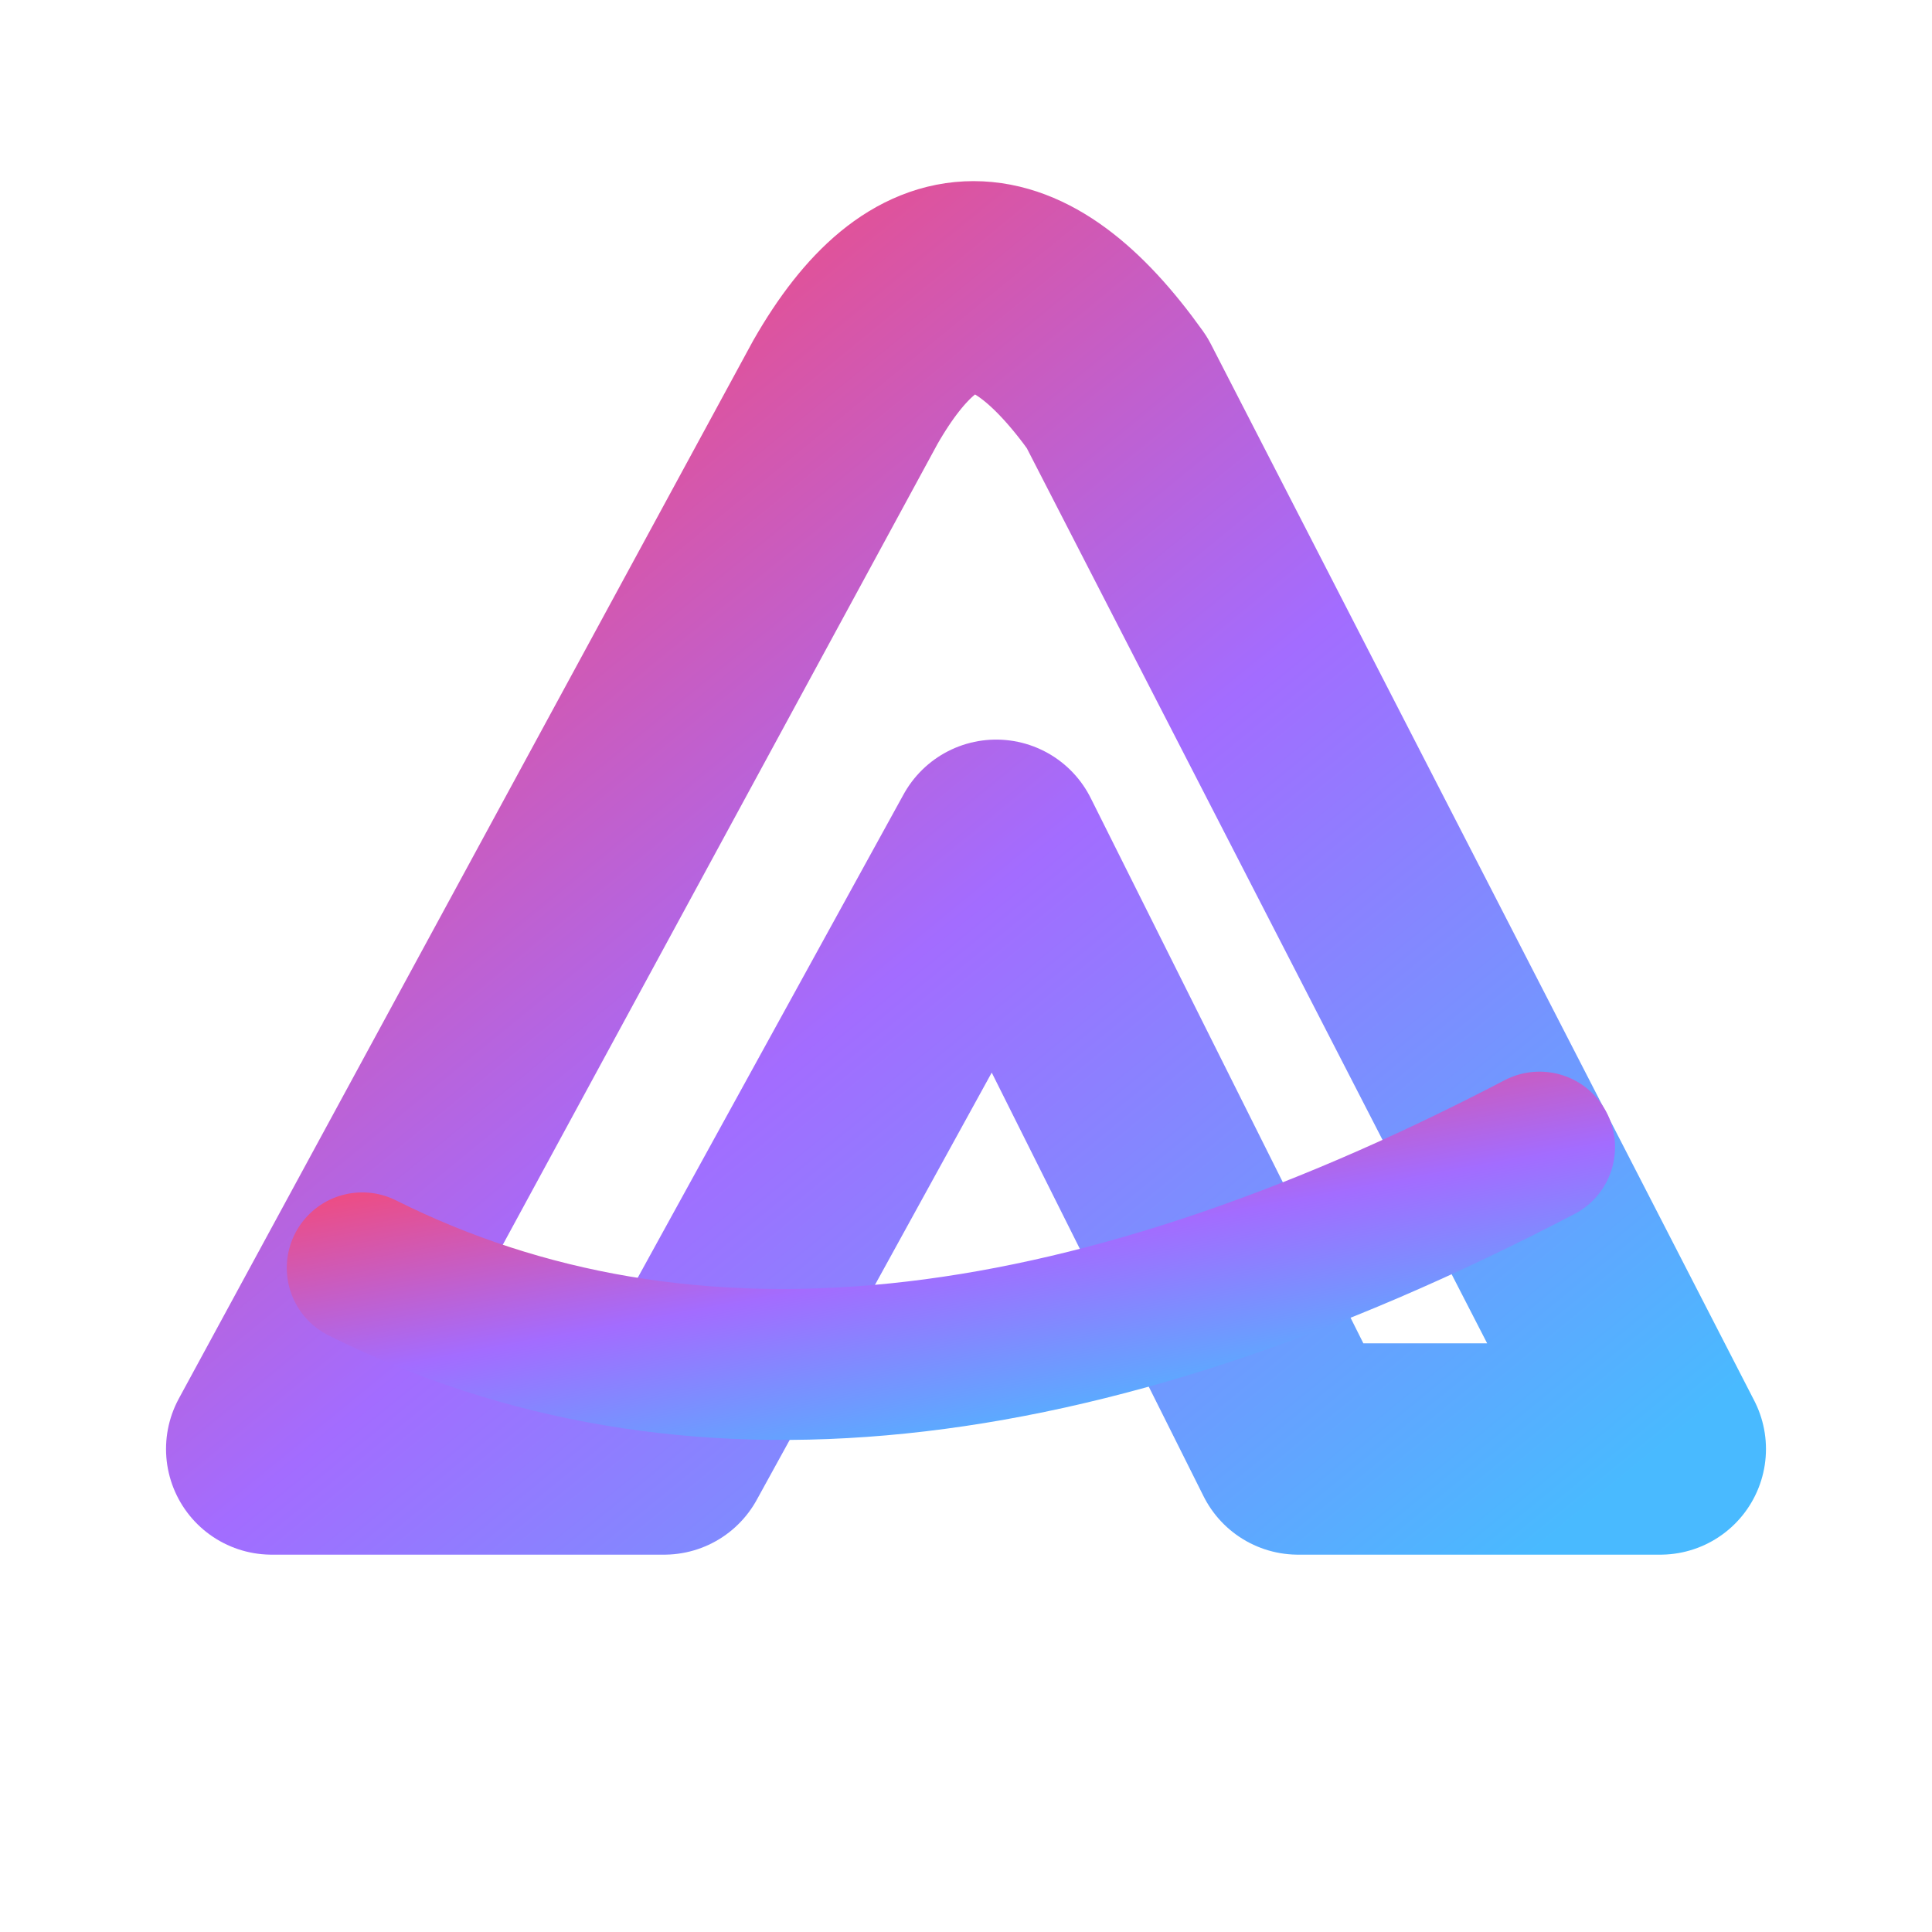
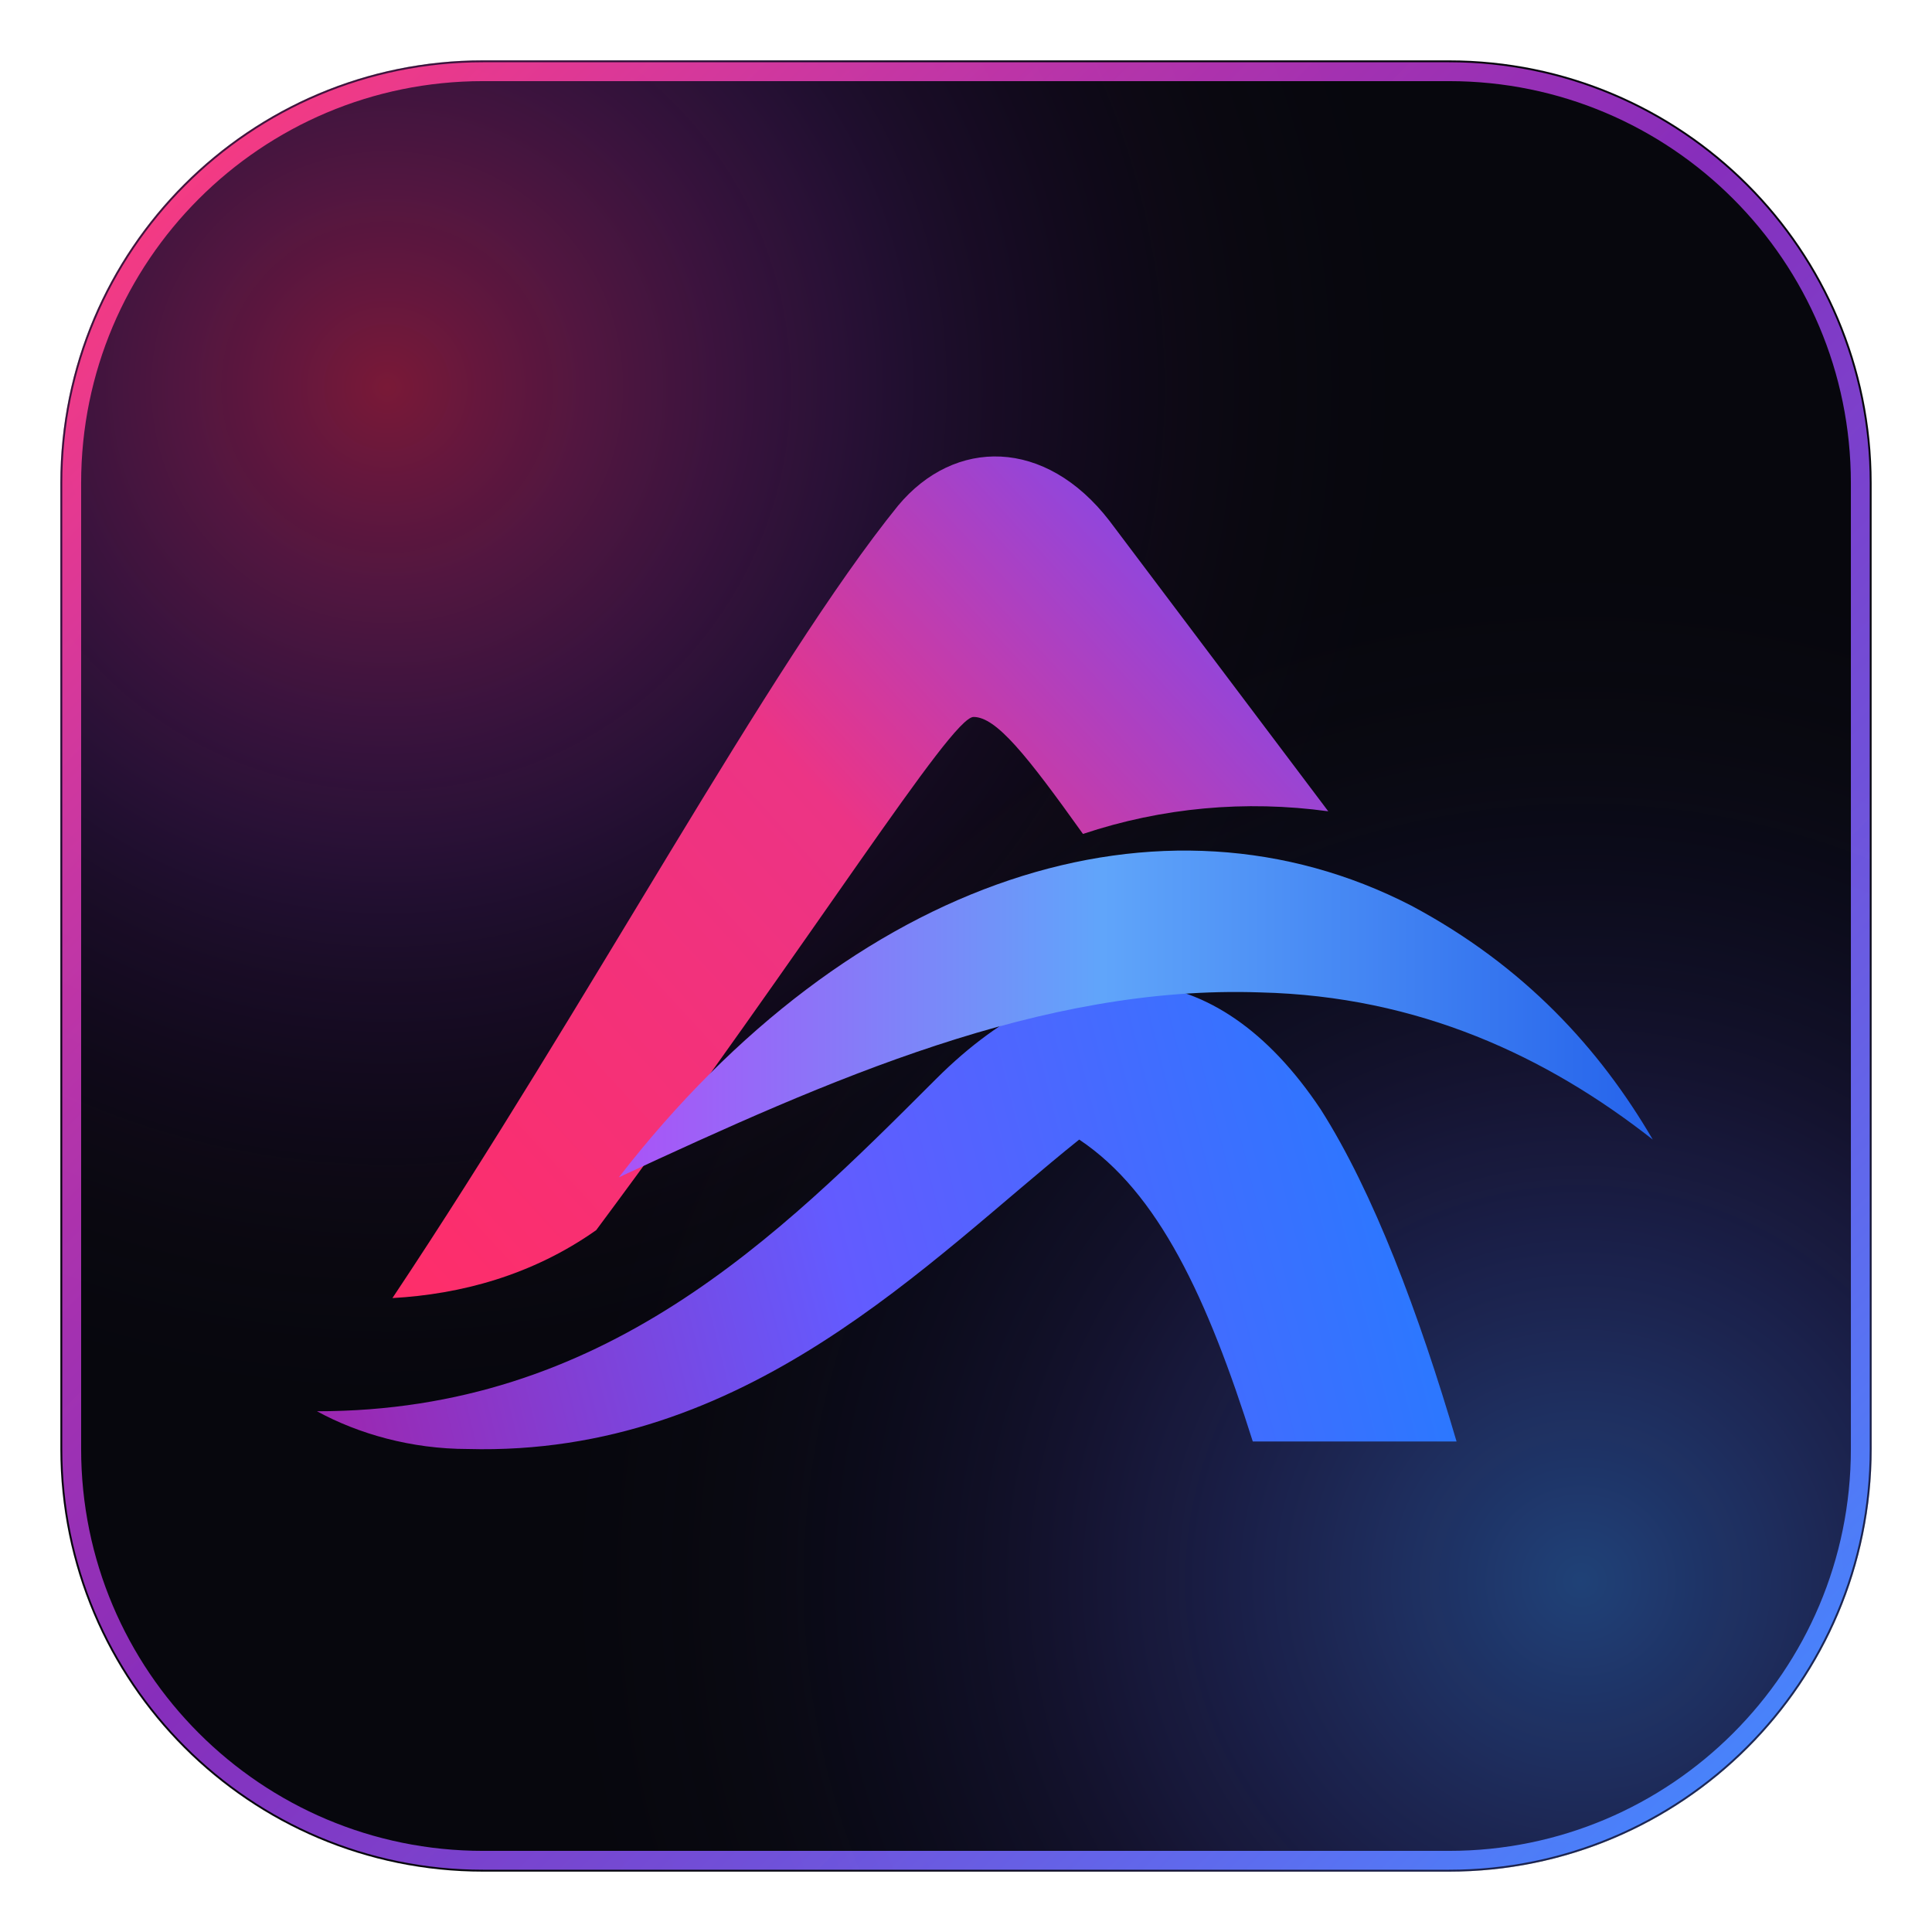
- <svg xmlns="http://www.w3.org/2000/svg" viewBox="0 0 64 64">
+ <svg xmlns="http://www.w3.org/2000/svg" viewBox="0 0 512 512" fill="none">
  <defs>
-     <linearGradient id="g" x1="0" y1="0" x2="1" y2="1">
-       <stop stop-color="#ff4566" />
-       <stop offset=".52" stop-color="#a36cff" />
-       <stop offset="1" stop-color="#49baff" />
+     <linearGradient id="aerBorder" x1="28" y1="28" x2="484" y2="484" gradientUnits="userSpaceOnUse">
+       <stop offset="0%" stop-color="#ff3b78" />
+       <stop offset="48%" stop-color="#b83dff" stop-opacity="0.72" />
+       <stop offset="100%" stop-color="#3e8cff" />
+     </linearGradient>
+     <radialGradient id="aerGlowPink" cx="18%" cy="18%" r="58%">
+       <stop offset="0%" stop-color="#ff2d68" stop-opacity="0.46" />
+       <stop offset="50%" stop-color="#b83dff" stop-opacity="0.14" />
+       <stop offset="100%" stop-color="#07070d" stop-opacity="0" />
+     </radialGradient>
+     <radialGradient id="aerGlowBlue" cx="84%" cy="84%" r="58%">
+       <stop offset="0%" stop-color="#3e8cff" stop-opacity="0.44" />
+       <stop offset="50%" stop-color="#635bff" stop-opacity="0.14" />
+       <stop offset="100%" stop-color="#07070d" stop-opacity="0" />
+     </radialGradient>
+     <linearGradient id="aerPeakGrad" x1="100" y1="354" x2="345" y2="128" gradientUnits="userSpaceOnUse">
+       <stop offset="0%" stop-color="#ff2d68" />
+       <stop offset="55%" stop-color="#ec3485" />
+       <stop offset="100%" stop-color="#6c4dff" />
+     </linearGradient>
+     <linearGradient id="aerArchGrad" x1="88" y1="382" x2="376" y2="310" gradientUnits="userSpaceOnUse">
+       <stop offset="0%" stop-color="#9c27b0" />
+       <stop offset="48%" stop-color="#635bff" />
+       <stop offset="100%" stop-color="#2979ff" />
+     </linearGradient>
+     <linearGradient id="aerCrestGrad" x1="168" y1="306" x2="438" y2="306" gradientUnits="userSpaceOnUse">
+       <stop offset="0%" stop-color="#a855f7" />
+       <stop offset="46%" stop-color="#60a5fa" />
+       <stop offset="100%" stop-color="#2563eb" />
    </linearGradient>
  </defs>
-   <path d="M9 48 28 13q4-7 9 0l18 35H43L33 28 22 48Z" fill="none" stroke="url(#g)" stroke-width="7" stroke-linecap="round" stroke-linejoin="round" />
-   <path d="M12 42q16 8 39-4" fill="none" stroke="url(#g)" stroke-width="5" stroke-linecap="round" />
+   <rect x="16" y="16" width="480" height="480" rx="112" fill="#07070d" />
+   <rect x="16" y="16" width="480" height="480" rx="112" fill="url(#aerGlowPink)" />
+   <rect x="16" y="16" width="480" height="480" rx="112" fill="url(#aerGlowBlue)" />
+   <rect x="19" y="19" width="474" height="474" rx="109" stroke="url(#aerBorder)" stroke-width="5" />
+   <path d="M104 344 C156 266 204 176 238 134 C253 116 277 116 294 138 L352 215 C330 212 308 214 287 221 C272 200 264 190 258 190 C252 190 216 248 158 326 C141 338 122 343 104 344 Z" fill="url(#aerPeakGrad)" />
+   <path d="M84 374 C160 374 206 328 248 286 C284 250 322 252 350 294 C364 316 376 348 386 382 L332 382 C320 344 307 316 286 302 C246 334 198 386 124 384 C109 384 95 380 84 374 Z" fill="url(#aerArchGrad)" />
+   <path d="M164 312 C226 232 308 206 374 240 C404 256 424 278 438 302 C410 280 376 264 334 263 C276 261 220 286 164 312 Z" fill="url(#aerCrestGrad)" />
</svg>
